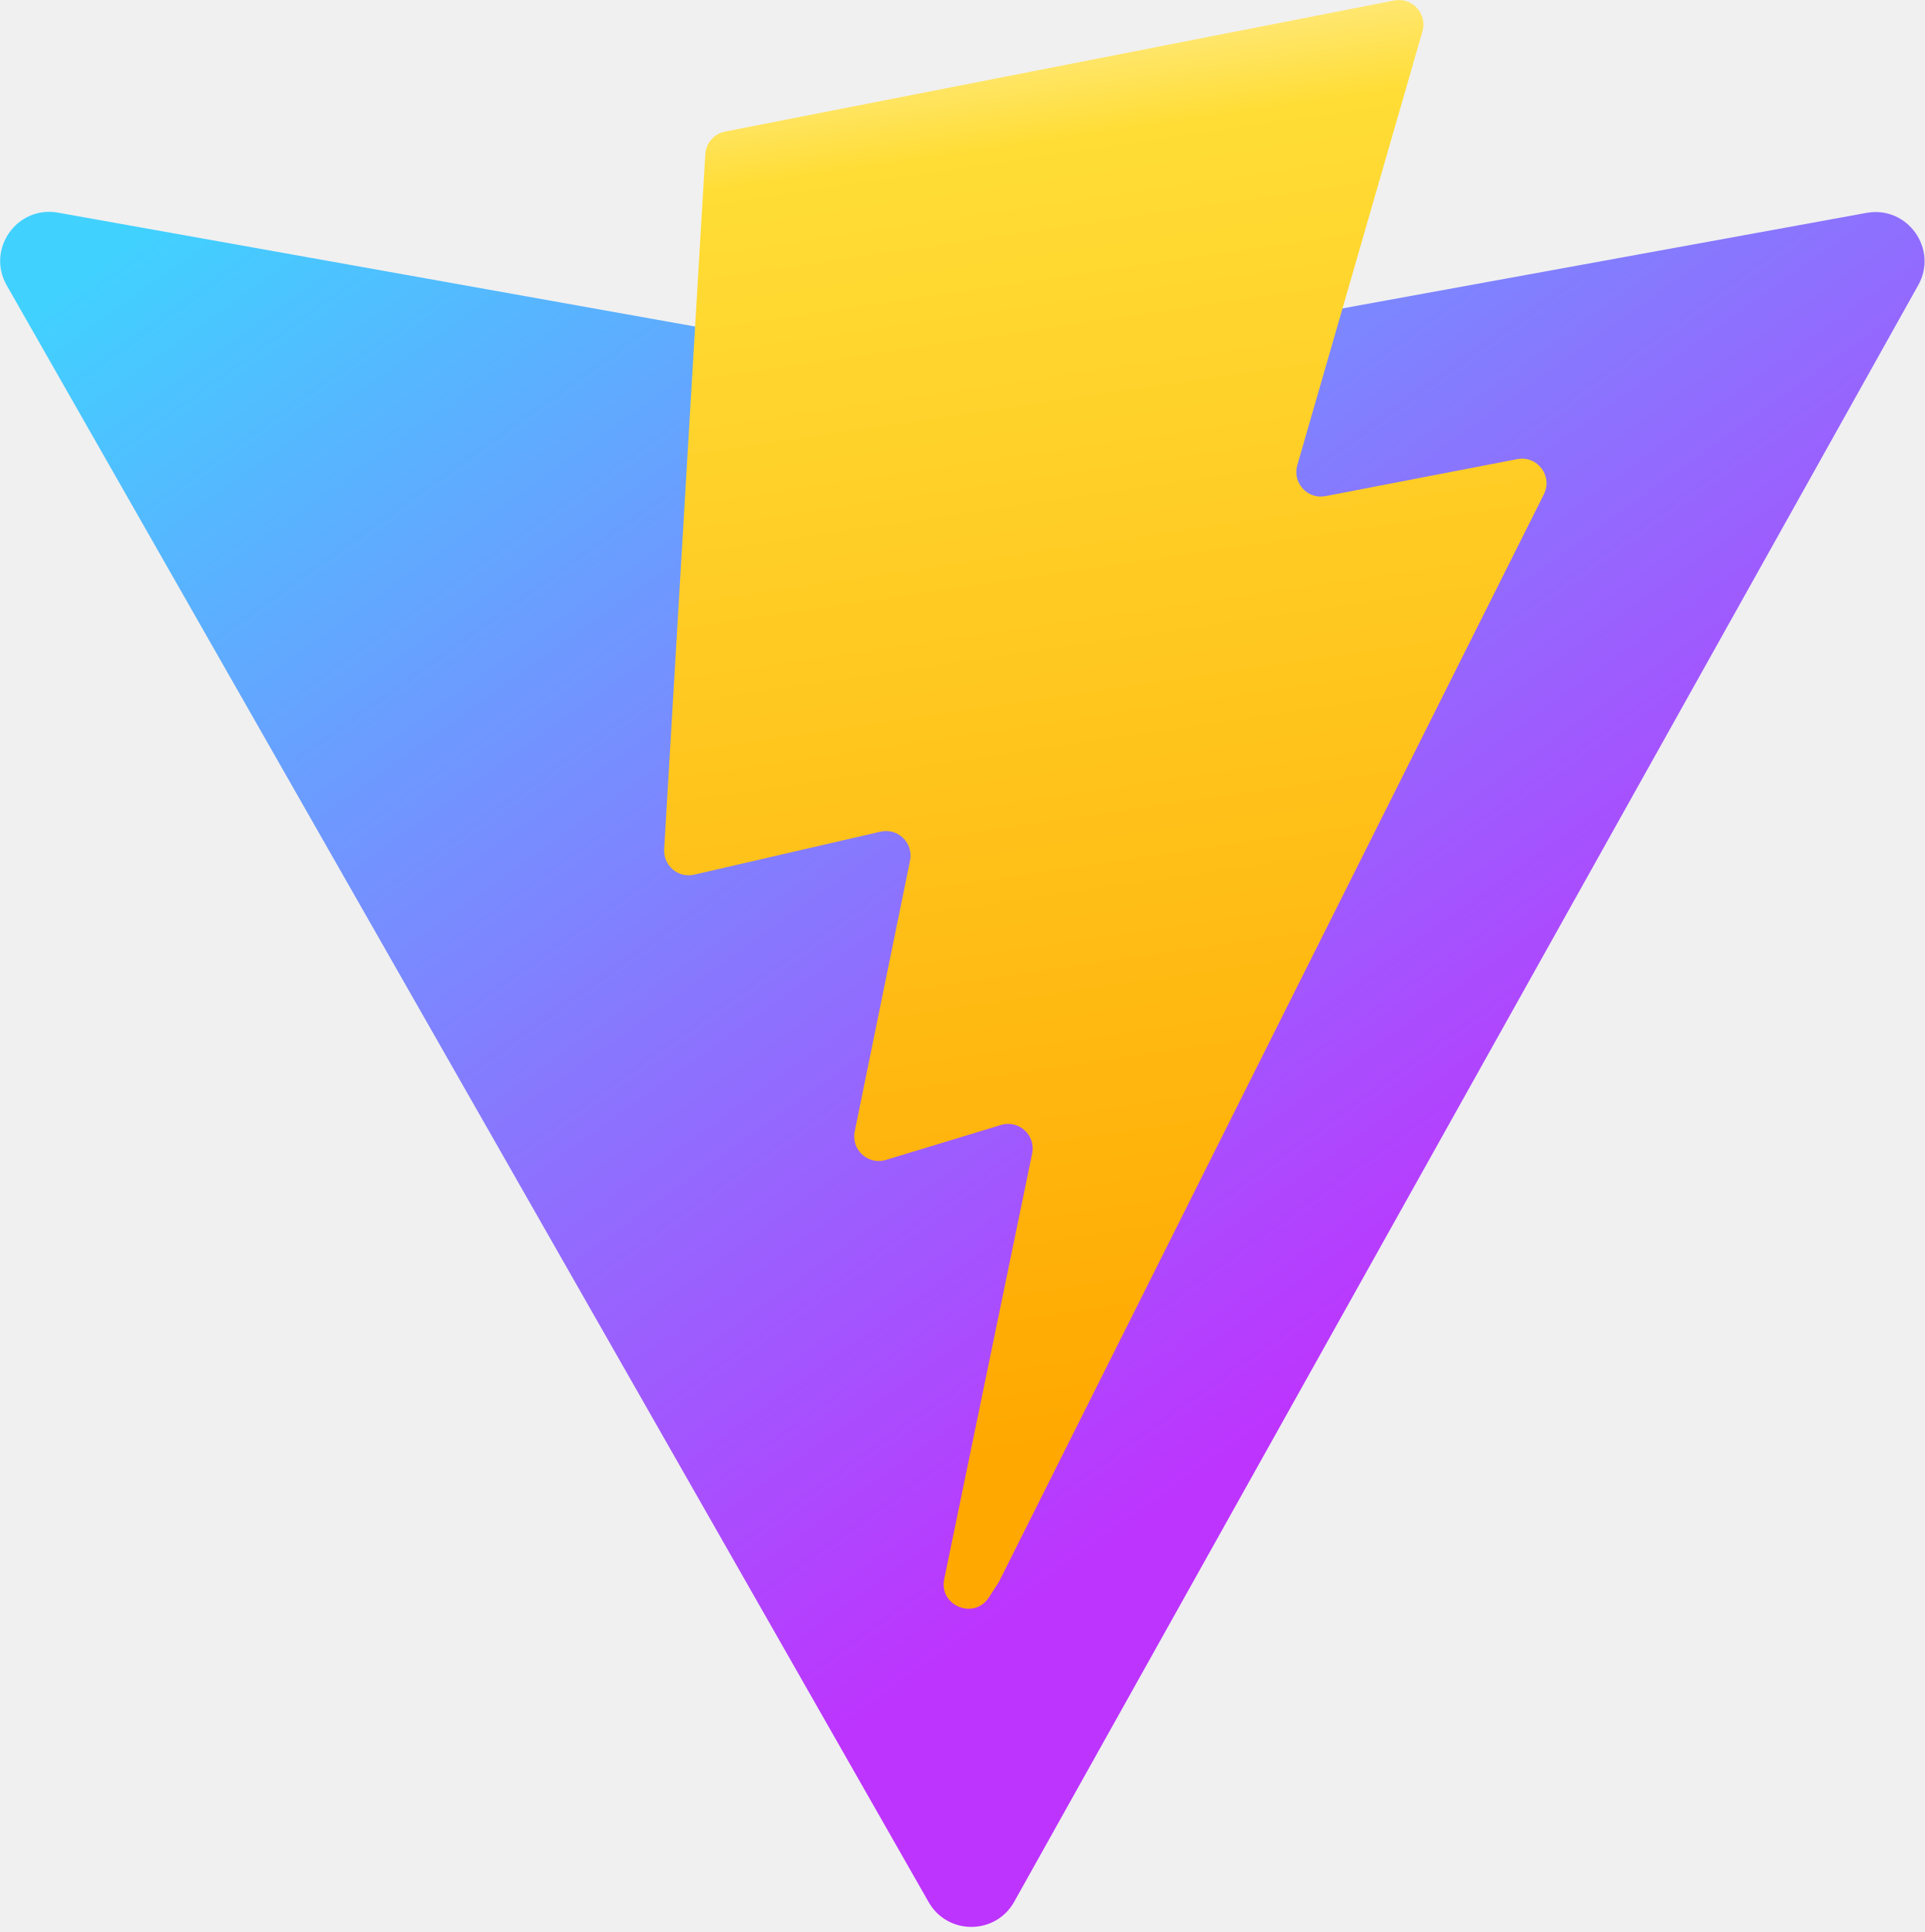
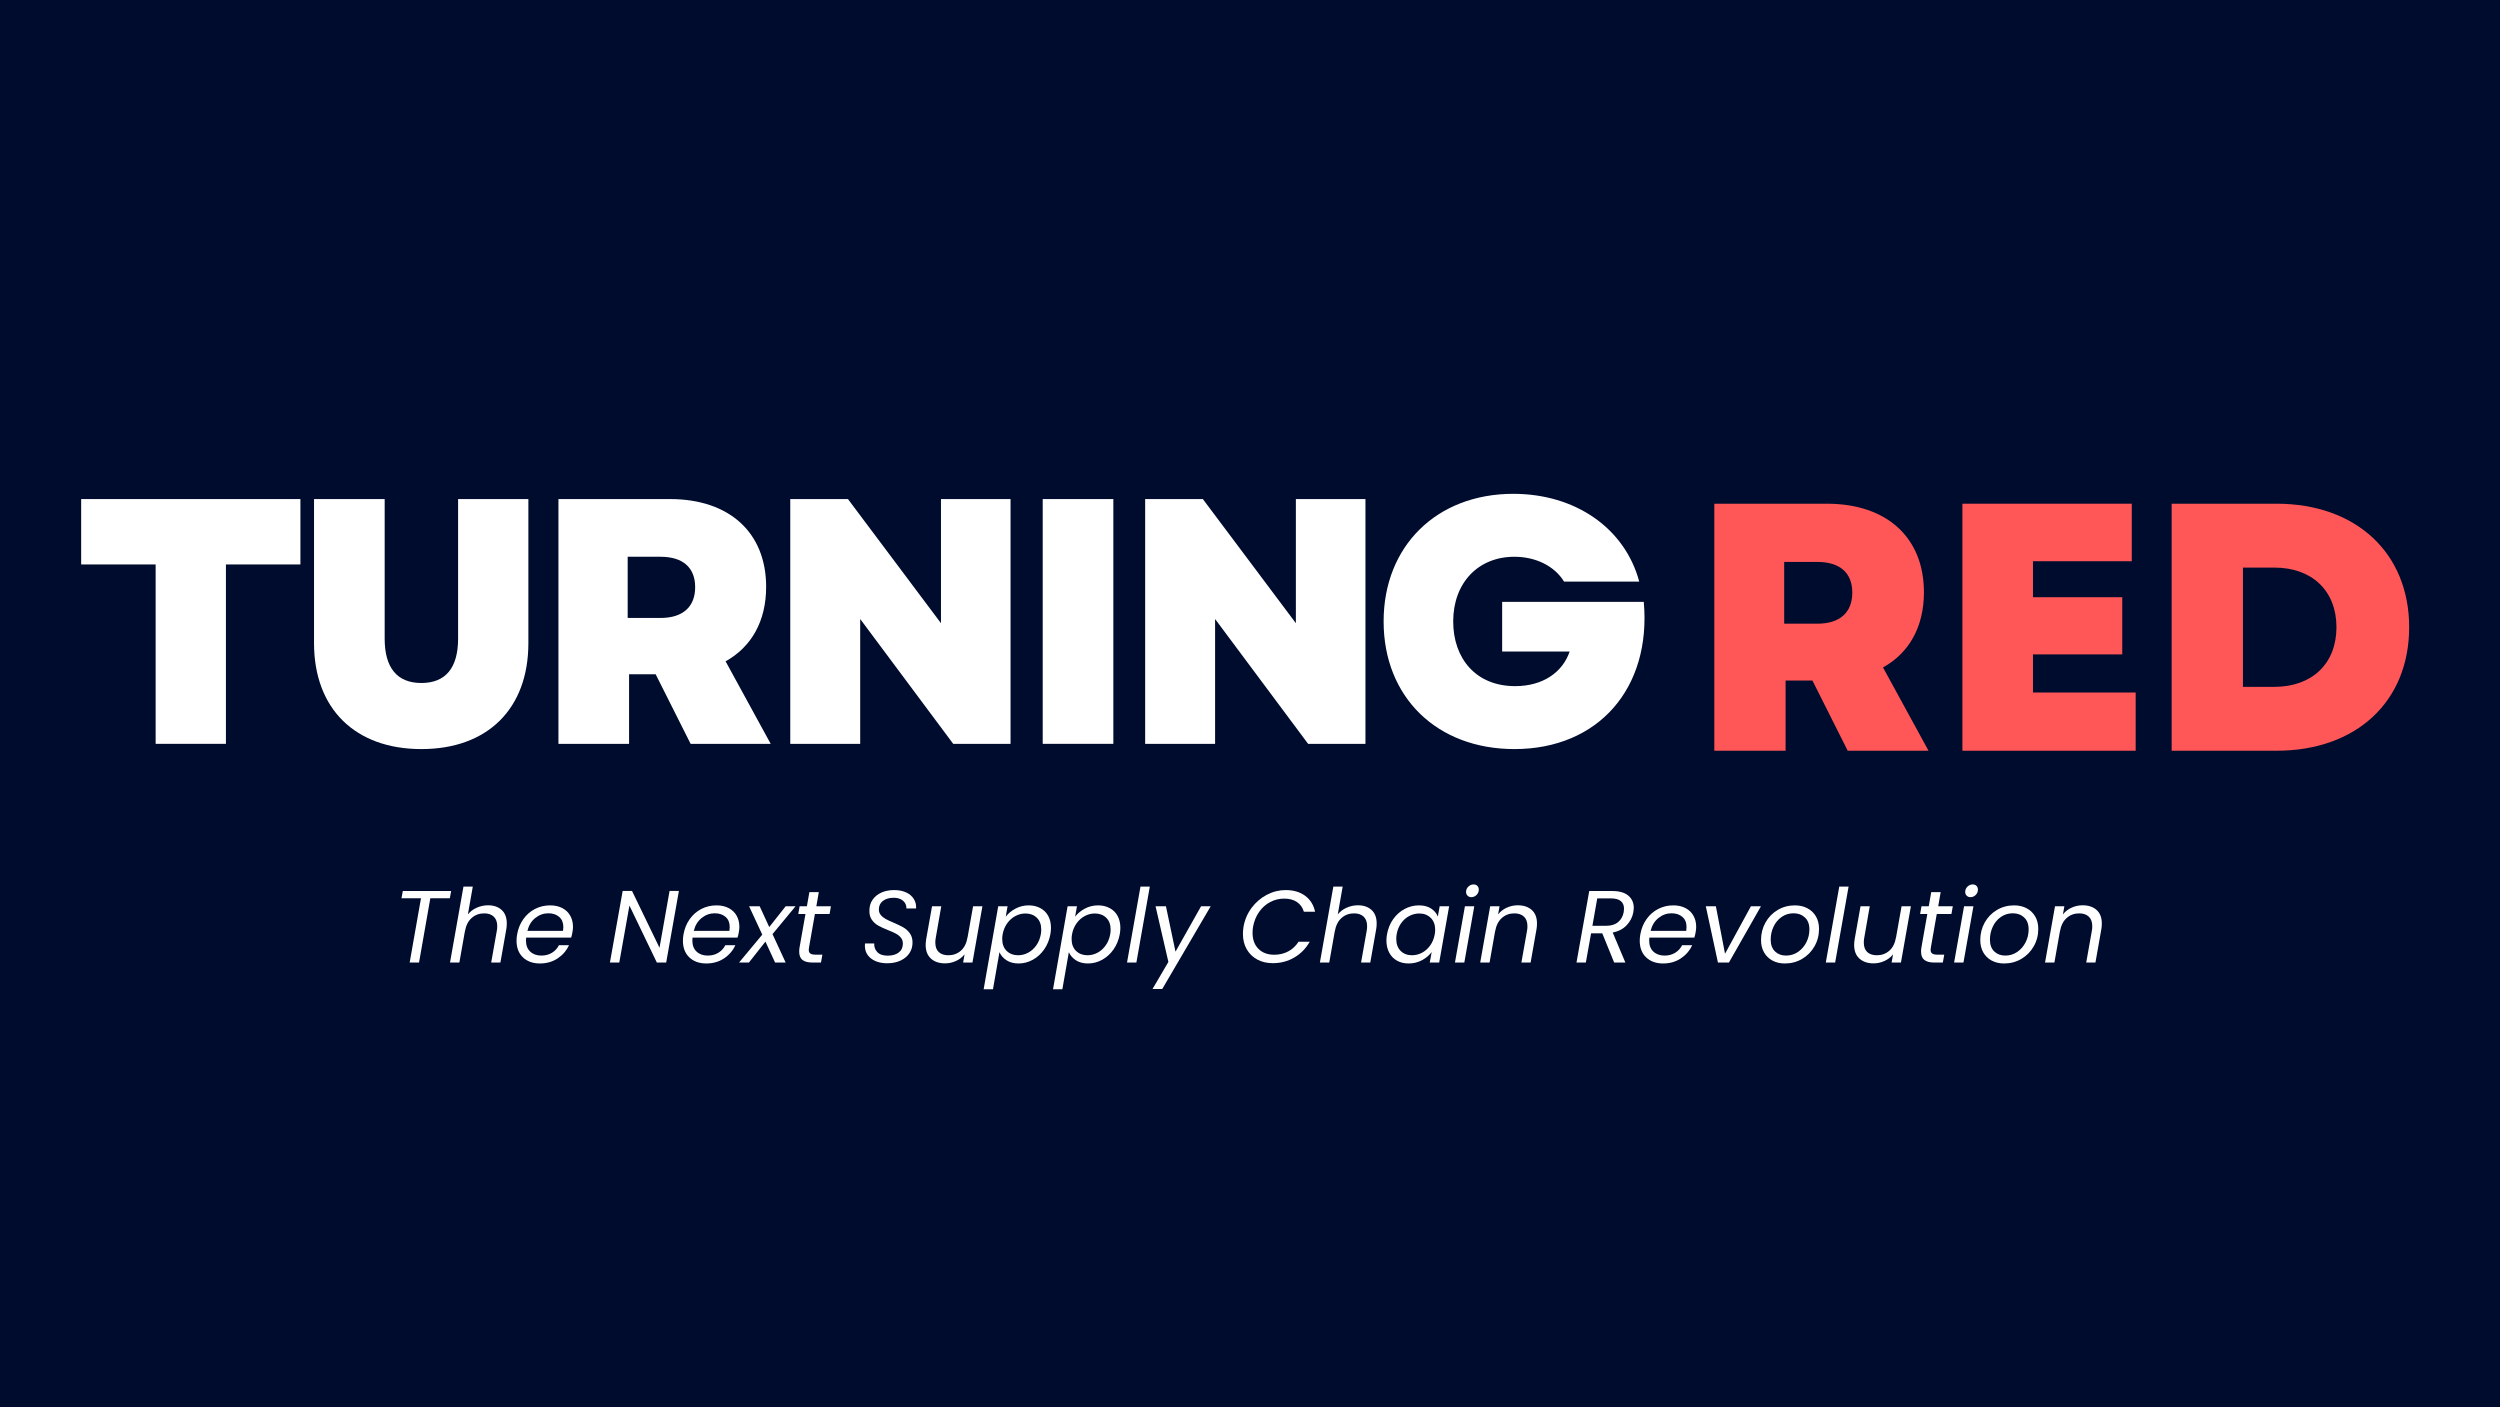
- <svg xmlns="http://www.w3.org/2000/svg" aria-hidden="true" role="img" class="iconify iconify--logos" width="31.88" height="32" preserveAspectRatio="xMidYMid meet" viewBox="0 0 256 257">
+ <svg xmlns="http://www.w3.org/2000/svg" width="1920" zoomAndPan="magnify" viewBox="0 0 1440 810" height="1080" preserveAspectRatio="xMidYMid meet" version="1.0">
  <defs>
-     <linearGradient id="IconifyId1813088fe1fbc01fb466" x1="-.828%" x2="57.636%" y1="7.652%" y2="78.411%">
-       <stop offset="0%" stop-color="#41D1FF" />
-       <stop offset="100%" stop-color="#BD34FE" />
-     </linearGradient>
-     <linearGradient id="IconifyId1813088fe1fbc01fb467" x1="43.376%" x2="50.316%" y1="2.242%" y2="89.03%">
-       <stop offset="0%" stop-color="#FFEA83" />
-       <stop offset="8.333%" stop-color="#FFDD35" />
-       <stop offset="100%" stop-color="#FFA800" />
-     </linearGradient>
+     <g />
  </defs>
-   <path fill="url(#IconifyId1813088fe1fbc01fb466)" d="M255.153 37.938L134.897 252.976c-2.483 4.44-8.862 4.466-11.382.048L.875 37.958c-2.746-4.814 1.371-10.646 6.827-9.67l120.385 21.517a6.537 6.537 0 0 0 2.322-.004l117.867-21.483c5.438-.991 9.574 4.796 6.877 9.62Z" />
-   <path fill="url(#IconifyId1813088fe1fbc01fb467)" d="M185.432.063L96.44 17.501a3.268 3.268 0 0 0-2.634 3.014l-5.474 92.456a3.268 3.268 0 0 0 3.997 3.378l24.777-5.718c2.318-.535 4.413 1.507 3.936 3.838l-7.361 36.047c-.495 2.426 1.782 4.5 4.151 3.78l15.304-4.649c2.372-.72 4.652 1.36 4.15 3.788l-11.698 56.621c-.732 3.542 3.979 5.473 5.943 2.437l1.313-2.028l72.516-144.72c1.215-2.423-.88-5.186-3.54-4.672l-25.505 4.922c-2.396.462-4.435-1.77-3.759-4.114l16.646-57.705c.677-2.35-1.37-4.583-3.769-4.113Z" />
+   <rect x="-144" width="1728" fill="#ffffff" y="-81" height="972" fill-opacity="1" />
+   <rect x="-144" width="1728" fill="#000c2e" y="-81" height="972" fill-opacity="1" />
+   <g fill="#ffffff" fill-opacity="1">
+     <g transform="translate(41.11029, 428.45)">
+       <g>
+         <path d="M 48.539 0 L 89.023 0 L 89.023 -103.324 L 131.926 -103.324 L 131.926 -140.988 L 5.641 -140.988 L 5.641 -103.324 L 48.539 -103.324 Z M 48.539 0 " />
+       </g>
+     </g>
+   </g>
+   <g fill="#ffffff" fill-opacity="1">
+     <g transform="translate(167.1865, 428.45)">
+       <g>
+         <path d="M 75.531 3.02 C 113.598 3.02 137.16 -20.141 137.16 -58.008 L 137.16 -140.988 L 96.676 -140.988 L 96.676 -60.625 C 96.676 -43.906 89.629 -35.047 75.531 -35.047 C 61.43 -35.047 54.383 -43.906 54.383 -60.625 L 54.383 -140.988 L 13.695 -140.988 L 13.695 -58.008 C 13.695 -20.141 37.461 3.02 75.531 3.02 Z M 75.531 3.02 " />
+       </g>
+     </g>
+   </g>
+   <g fill="#ffffff" fill-opacity="1">
+     <g transform="translate(306.7566, 428.45)">
+       <g>
+         <path d="M 14.906 0 L 55.59 0 L 55.59 -40.082 L 70.898 -40.082 L 91.039 0 L 137.16 0 L 111.18 -47.531 C 126.082 -55.793 134.543 -70.695 134.543 -90.434 C 134.543 -121.652 113.395 -140.988 79.156 -140.988 L 14.906 -140.988 Z M 54.785 -72.508 L 54.785 -107.754 L 73.715 -107.754 C 86.605 -107.754 93.656 -101.512 93.656 -90.234 C 93.656 -78.953 86.605 -72.508 73.715 -72.508 Z M 54.785 -72.508 " />
+       </g>
+     </g>
+   </g>
+   <g fill="#ffffff" fill-opacity="1">
+     <g transform="translate(440.2846, 428.45)">
+       <g>
+         <path d="M 14.906 0 L 55.188 0 L 55.188 -71.902 L 108.762 0 L 141.793 0 L 141.793 -140.988 L 101.715 -140.988 L 101.715 -69.488 L 48.137 -140.988 L 14.906 -140.988 Z M 14.906 0 " />
+       </g>
+     </g>
+   </g>
+   <g fill="#ffffff" fill-opacity="1">
+     <g transform="translate(585.6954, 428.45)">
+       <g>
+         <path d="M 14.906 0 L 55.59 0 L 55.59 -140.988 L 14.906 -140.988 Z M 14.906 0 " />
+       </g>
+     </g>
+   </g>
+   <g fill="#ffffff" fill-opacity="1">
+     <g transform="translate(644.7048, 428.45)">
+       <g>
+         <path d="M 14.906 0 L 55.188 0 L 55.188 -71.902 L 108.762 0 L 141.793 0 L 141.793 -140.988 L 101.715 -140.988 L 101.715 -69.488 L 48.137 -140.988 L 14.906 -140.988 Z M 14.906 0 " />
+       </g>
+     </g>
+   </g>
+   <g fill="#ffffff" fill-opacity="1">
+     <g transform="translate(790.1156, 428.45)">
+       <g>
+         <path d="M 82.176 3.02 C 130.715 3.02 161.129 -32.227 156.699 -81.773 L 75.125 -81.773 L 75.125 -53.172 L 114 -53.172 C 109.973 -41.289 98.691 -33.234 82.578 -33.234 C 60.02 -33.234 46.93 -49.145 46.93 -70.496 C 46.93 -92.648 61.23 -107.754 82.176 -107.754 C 94.664 -107.754 105.34 -102.316 110.777 -93.457 L 154.078 -93.457 C 145.82 -124.27 117.223 -144.008 81.57 -144.008 C 37.262 -144.008 6.848 -113.797 6.848 -70.496 C 6.848 -26.988 37.461 3.02 82.176 3.02 Z M 82.176 3.02 " />
+       </g>
+     </g>
+   </g>
+   <g fill="#ff5757" fill-opacity="1">
+     <g transform="translate(972.4021, 432.4232)">
+       <g>
+         <path d="M 15.043 0 L 56.102 0 L 56.102 -40.449 L 71.551 -40.449 L 91.879 0 L 138.426 0 L 112.203 -47.973 C 127.246 -56.305 135.785 -71.348 135.785 -91.27 C 135.785 -122.773 114.441 -142.289 79.883 -142.289 L 15.043 -142.289 Z M 55.289 -73.176 L 55.289 -108.75 L 74.395 -108.75 C 87.406 -108.75 94.52 -102.449 94.52 -91.066 C 94.52 -79.68 87.406 -73.176 74.395 -73.176 Z M 55.289 -73.176 " />
+       </g>
+     </g>
+   </g>
+   <g fill="#ff5757" fill-opacity="1">
+     <g transform="translate(1115.297, 432.4232)">
+       <g>
+         <path d="M 15.043 0 L 114.848 0 L 114.848 -33.539 L 55.695 -33.539 L 55.695 -55.492 L 107.121 -55.492 L 107.121 -88.422 L 55.695 -88.422 L 55.695 -109.156 L 112.609 -109.156 L 112.609 -142.289 L 15.043 -142.289 Z M 15.043 0 " />
+       </g>
+     </g>
+   </g>
+   <g fill="#ff5757" fill-opacity="1">
+     <g transform="translate(1235.832, 432.4232)">
+       <g>
+         <path d="M 15.043 0 L 75.414 0 C 121.352 0 151.844 -28.254 151.844 -71.145 C 151.844 -113.832 121.352 -142.289 75.414 -142.289 L 15.043 -142.289 Z M 56.102 -36.793 L 56.102 -105.496 L 74.191 -105.496 C 95.941 -105.496 109.969 -92.082 109.969 -71.145 C 109.969 -50.207 95.941 -36.793 74.191 -36.793 Z M 56.102 -36.793 " />
+       </g>
+     </g>
+   </g>
+   <g fill="#ffffff" fill-opacity="1">
+     <g transform="translate(225.6895, 554.4297)">
+       <g>
+         <path d="M 34.172 -41.203 L 33.406 -37.016 L 22.172 -37.016 L 15.672 0 L 10.281 0 L 16.797 -37.016 L 5.562 -37.016 L 6.328 -41.203 Z M 34.172 -41.203 " />
+       </g>
+     </g>
+   </g>
+   <g fill="#ffffff" fill-opacity="1">
+     <g transform="translate(257.6739, 554.4297)">
+       <g>
+         <path d="M 23.469 -32.984 C 26.707 -32.984 29.312 -32.086 31.281 -30.297 C 33.25 -28.504 34.234 -25.914 34.234 -22.531 C 34.234 -21.27 34.133 -20.125 33.938 -19.094 L 30.562 0 L 25.25 0 L 28.5 -18.328 C 28.656 -19.16 28.734 -20.031 28.734 -20.938 C 28.734 -23.332 28.07 -25.16 26.75 -26.422 C 25.426 -27.691 23.582 -28.328 21.219 -28.328 C 18.383 -28.328 15.973 -27.438 13.984 -25.656 C 11.992 -23.883 10.703 -21.305 10.109 -17.922 L 10.109 -18.031 L 6.922 0 L 1.531 0 L 9.281 -43.75 L 14.656 -43.75 L 11.828 -27.734 C 13.16 -29.391 14.863 -30.676 16.938 -31.594 C 19.008 -32.52 21.188 -32.984 23.469 -32.984 Z M 23.469 -32.984 " />
+       </g>
+     </g>
+   </g>
+   <g fill="#ffffff" fill-opacity="1">
+     <g transform="translate(295.5113, 554.4297)">
+       <g>
+         <path d="M 21.344 -32.938 C 24.062 -32.938 26.414 -32.41 28.406 -31.359 C 30.395 -30.316 31.91 -28.859 32.953 -26.984 C 34.004 -25.117 34.531 -22.984 34.531 -20.578 C 34.531 -19.742 34.43 -18.738 34.234 -17.562 C 34.078 -16.531 33.82 -15.469 33.469 -14.375 L 7.562 -14.375 C 7.488 -13.582 7.453 -13.008 7.453 -12.656 C 7.453 -9.938 8.27 -7.816 9.906 -6.297 C 11.539 -4.773 13.676 -4.016 16.312 -4.016 C 18.645 -4.016 20.688 -4.555 22.438 -5.641 C 24.188 -6.723 25.516 -8.172 26.422 -9.984 L 32.219 -9.984 C 30.801 -6.879 28.625 -4.348 25.688 -2.391 C 22.75 -0.441 19.348 0.531 15.484 0.531 C 11.43 0.531 8.172 -0.641 5.703 -2.984 C 3.242 -5.328 2.016 -8.531 2.016 -12.594 C 2.016 -13.738 2.129 -14.961 2.359 -16.266 C 2.953 -19.609 4.156 -22.539 5.969 -25.062 C 7.781 -27.594 10.016 -29.535 12.672 -30.891 C 15.336 -32.254 18.227 -32.938 21.344 -32.938 Z M 28.797 -18.266 C 28.91 -19.055 28.969 -19.785 28.969 -20.453 C 28.969 -22.973 28.172 -24.922 26.578 -26.297 C 24.984 -27.68 22.906 -28.375 20.344 -28.375 C 17.582 -28.375 15.078 -27.477 12.828 -25.688 C 10.578 -23.895 9.062 -21.422 8.281 -18.266 Z M 28.797 -18.266 " />
+       </g>
+     </g>
+   </g>
+   <g fill="#ffffff" fill-opacity="1">
+     <g transform="translate(332.1664, 554.4297)">
+       <g />
+     </g>
+   </g>
+   <g fill="#ffffff" fill-opacity="1">
+     <g transform="translate(349.7844, 554.4297)">
+       <g>
+         <path d="M 33.938 0 L 28.562 0 L 12.766 -32.812 L 6.922 0 L 1.531 0 L 8.875 -41.266 L 14.25 -41.266 L 30.094 -8.516 L 35.891 -41.266 L 41.266 -41.266 Z M 33.938 0 " />
+       </g>
+     </g>
+   </g>
+   <g fill="#ffffff" fill-opacity="1">
+     <g transform="translate(391.3464, 554.4297)">
+       <g>
+         <path d="M 21.344 -32.938 C 24.062 -32.938 26.414 -32.41 28.406 -31.359 C 30.395 -30.316 31.91 -28.859 32.953 -26.984 C 34.004 -25.117 34.531 -22.984 34.531 -20.578 C 34.531 -19.742 34.43 -18.738 34.234 -17.562 C 34.078 -16.531 33.82 -15.469 33.469 -14.375 L 7.562 -14.375 C 7.488 -13.582 7.453 -13.008 7.453 -12.656 C 7.453 -9.938 8.27 -7.816 9.906 -6.297 C 11.539 -4.773 13.676 -4.016 16.312 -4.016 C 18.645 -4.016 20.688 -4.555 22.438 -5.641 C 24.188 -6.723 25.516 -8.172 26.422 -9.984 L 32.219 -9.984 C 30.801 -6.879 28.625 -4.348 25.688 -2.391 C 22.75 -0.441 19.348 0.531 15.484 0.531 C 11.43 0.531 8.172 -0.641 5.703 -2.984 C 3.242 -5.328 2.016 -8.531 2.016 -12.594 C 2.016 -13.738 2.129 -14.961 2.359 -16.266 C 2.953 -19.609 4.156 -22.539 5.969 -25.062 C 7.781 -27.594 10.016 -29.535 12.672 -30.891 C 15.336 -32.254 18.227 -32.938 21.344 -32.938 Z M 28.797 -18.266 C 28.91 -19.055 28.969 -19.785 28.969 -20.453 C 28.969 -22.973 28.172 -24.922 26.578 -26.297 C 24.984 -27.68 22.906 -28.375 20.344 -28.375 C 17.582 -28.375 15.078 -27.477 12.828 -25.688 C 10.578 -23.895 9.062 -21.422 8.281 -18.266 Z M 28.797 -18.266 " />
+       </g>
+     </g>
+   </g>
+   <g fill="#ffffff" fill-opacity="1">
+     <g transform="translate(428.0015, 554.4297)">
+       <g>
+         <path d="M 16.969 -16.375 L 24.531 0 L 18.453 0 L 12.891 -12.062 L 3.375 0 L -2.312 0 L 11.062 -16.078 L 3.484 -32.406 L 9.578 -32.406 L 15.078 -20.453 L 24.531 -32.406 L 30.219 -32.406 Z M 16.969 -16.375 " />
+       </g>
+     </g>
+   </g>
+   <g fill="#ffffff" fill-opacity="1">
+     <g transform="translate(456.3204, 554.4297)">
+       <g>
+         <path d="M 9.703 -8.875 C 9.578 -8.281 9.516 -7.766 9.516 -7.328 C 9.516 -6.348 9.82 -5.641 10.438 -5.203 C 11.051 -4.766 12.047 -4.547 13.422 -4.547 L 17.375 -4.547 L 16.562 0 L 11.703 0 C 9.141 0 7.219 -0.488 5.938 -1.469 C 4.656 -2.457 4.016 -4.078 4.016 -6.328 C 4.016 -7.191 4.094 -8.039 4.25 -8.875 L 7.625 -27.969 L 3.484 -27.969 L 4.25 -32.406 L 8.453 -32.406 L 9.875 -40.562 L 15.312 -40.562 L 13.891 -32.406 L 22.297 -32.406 L 21.516 -27.969 L 13.062 -27.969 Z M 9.703 -8.875 " />
+       </g>
+     </g>
+   </g>
+   <g fill="#ffffff" fill-opacity="1">
+     <g transform="translate(477.8404, 554.4297)">
+       <g />
+     </g>
+   </g>
+   <g fill="#ffffff" fill-opacity="1">
+     <g transform="translate(495.4585, 554.4297)">
+       <g>
+         <path d="M 15.609 0.406 C 11.785 0.406 8.68 -0.504 6.297 -2.328 C 3.91 -4.16 2.719 -6.617 2.719 -9.703 C 2.719 -10.285 2.738 -10.719 2.781 -11 L 8.094 -11 C 7.977 -9.062 8.57 -7.406 9.875 -6.031 C 11.176 -4.656 13.164 -3.969 15.844 -3.969 C 18.52 -3.969 20.645 -4.578 22.219 -5.797 C 23.801 -7.016 24.594 -8.727 24.594 -10.938 C 24.594 -12.281 24.207 -13.414 23.438 -14.344 C 22.676 -15.27 21.734 -16.035 20.609 -16.641 C 19.484 -17.254 17.953 -17.938 16.016 -18.688 C 13.648 -19.633 11.75 -20.52 10.312 -21.344 C 8.875 -22.164 7.66 -23.285 6.672 -24.703 C 5.691 -26.129 5.242 -27.926 5.328 -30.094 C 5.328 -32.383 5.938 -34.414 7.156 -36.188 C 8.375 -37.957 10.055 -39.328 12.203 -40.297 C 14.359 -41.266 16.816 -41.75 19.578 -41.75 C 22.254 -41.75 24.566 -41.289 26.516 -40.375 C 28.461 -39.469 29.93 -38.207 30.922 -36.594 C 31.91 -34.977 32.344 -33.164 32.219 -31.156 L 26.609 -31.156 C 26.68 -32.188 26.453 -33.172 25.922 -34.109 C 25.391 -35.055 24.562 -35.828 23.438 -36.422 C 22.32 -37.016 20.938 -37.312 19.281 -37.312 C 16.719 -37.312 14.656 -36.707 13.094 -35.5 C 11.539 -34.301 10.766 -32.656 10.766 -30.562 C 10.766 -29.344 11.129 -28.289 11.859 -27.406 C 12.586 -26.52 13.504 -25.77 14.609 -25.156 C 15.711 -24.539 17.227 -23.82 19.156 -23 C 21.477 -22.008 23.379 -21.094 24.859 -20.25 C 26.336 -19.406 27.586 -18.27 28.609 -16.844 C 29.641 -15.426 30.156 -13.656 30.156 -11.531 C 30.156 -9.238 29.562 -7.195 28.375 -5.406 C 27.195 -3.613 25.504 -2.195 23.297 -1.156 C 21.086 -0.113 18.523 0.406 15.609 0.406 Z M 15.609 0.406 " />
+       </g>
+     </g>
+   </g>
+   <g fill="#ffffff" fill-opacity="1">
+     <g transform="translate(529.8669, 554.4297)">
+       <g>
+         <path d="M 36 -32.406 L 30.266 0 L 24.891 0 L 25.719 -4.734 C 24.414 -3.078 22.758 -1.797 20.75 -0.891 C 18.738 0.016 16.648 0.469 14.484 0.469 C 11.098 0.469 8.391 -0.445 6.359 -2.281 C 4.328 -4.113 3.312 -6.742 3.312 -10.172 C 3.312 -11.035 3.41 -12.117 3.609 -13.422 L 6.984 -32.406 L 12.297 -32.406 L 9.109 -14.125 C 8.953 -13.301 8.875 -12.438 8.875 -11.531 C 8.875 -9.125 9.531 -7.301 10.844 -6.062 C 12.164 -4.82 14.008 -4.203 16.375 -4.203 C 19.219 -4.203 21.633 -5.086 23.625 -6.859 C 25.613 -8.629 26.883 -11.211 27.438 -14.609 L 27.438 -14.422 L 30.625 -32.406 Z M 36 -32.406 " />
+       </g>
+     </g>
+   </g>
+   <g fill="#ffffff" fill-opacity="1">
+     <g transform="translate(567.7043, 554.4297)">
+       <g>
+         <path d="M 11.594 -26.422 C 13.008 -28.273 14.879 -29.82 17.203 -31.062 C 19.523 -32.312 22.066 -32.938 24.828 -32.938 C 27.348 -32.938 29.582 -32.41 31.531 -31.359 C 33.488 -30.316 35 -28.82 36.062 -26.875 C 37.125 -24.926 37.656 -22.629 37.656 -19.984 C 37.656 -18.836 37.539 -17.613 37.312 -16.312 C 36.719 -13.039 35.523 -10.125 33.734 -7.562 C 31.941 -5 29.754 -3.008 27.172 -1.594 C 24.586 -0.176 21.859 0.531 18.984 0.531 C 16.223 0.531 13.906 -0.086 12.031 -1.328 C 10.156 -2.566 8.805 -4.113 7.984 -5.969 L 4.25 15.375 L -1.125 15.375 L 7.266 -32.406 L 12.656 -32.406 Z M 31.812 -16.312 C 31.969 -17.145 32.047 -18.051 32.047 -19.031 C 32.047 -21.914 31.195 -24.176 29.5 -25.812 C 27.812 -27.445 25.625 -28.266 22.938 -28.266 C 20.969 -28.266 19.055 -27.781 17.203 -26.812 C 15.348 -25.844 13.758 -24.441 12.438 -22.609 C 11.125 -20.773 10.25 -18.66 9.812 -16.266 C 9.656 -15.43 9.578 -14.523 9.578 -13.547 C 9.578 -10.66 10.43 -8.379 12.141 -6.703 C 13.859 -5.035 16.039 -4.203 18.688 -4.203 C 20.695 -4.203 22.617 -4.68 24.453 -5.641 C 26.285 -6.609 27.859 -8.008 29.172 -9.844 C 30.492 -11.676 31.375 -13.832 31.812 -16.312 Z M 31.812 -16.312 " />
+       </g>
+     </g>
+   </g>
+   <g fill="#ffffff" fill-opacity="1">
+     <g transform="translate(607.6701, 554.4297)">
+       <g>
+         <path d="M 11.594 -26.422 C 13.008 -28.273 14.879 -29.82 17.203 -31.062 C 19.523 -32.312 22.066 -32.938 24.828 -32.938 C 27.348 -32.938 29.582 -32.41 31.531 -31.359 C 33.488 -30.316 35 -28.82 36.062 -26.875 C 37.125 -24.926 37.656 -22.629 37.656 -19.984 C 37.656 -18.836 37.539 -17.613 37.312 -16.312 C 36.719 -13.039 35.523 -10.125 33.734 -7.562 C 31.941 -5 29.754 -3.008 27.172 -1.594 C 24.586 -0.176 21.859 0.531 18.984 0.531 C 16.223 0.531 13.906 -0.086 12.031 -1.328 C 10.156 -2.566 8.805 -4.113 7.984 -5.969 L 4.25 15.375 L -1.125 15.375 L 7.266 -32.406 L 12.656 -32.406 Z M 31.812 -16.312 C 31.969 -17.145 32.047 -18.051 32.047 -19.031 C 32.047 -21.914 31.195 -24.176 29.5 -25.812 C 27.812 -27.445 25.625 -28.266 22.938 -28.266 C 20.969 -28.266 19.055 -27.781 17.203 -26.812 C 15.348 -25.844 13.758 -24.441 12.438 -22.609 C 11.125 -20.773 10.25 -18.66 9.812 -16.266 C 9.656 -15.43 9.578 -14.523 9.578 -13.547 C 9.578 -10.66 10.43 -8.379 12.141 -6.703 C 13.859 -5.035 16.039 -4.203 18.688 -4.203 C 20.695 -4.203 22.617 -4.68 24.453 -5.641 C 26.285 -6.609 27.859 -8.008 29.172 -9.844 C 30.492 -11.676 31.375 -13.832 31.812 -16.312 Z M 31.812 -16.312 " />
+       </g>
+     </g>
+   </g>
+   <g fill="#ffffff" fill-opacity="1">
+     <g transform="translate(647.6359, 554.4297)">
+       <g>
+         <path d="M 14.656 -43.75 L 6.922 0 L 1.531 0 L 9.281 -43.75 Z M 14.656 -43.75 " />
+       </g>
+     </g>
+   </g>
+   <g fill="#ffffff" fill-opacity="1">
+     <g transform="translate(662.1796, 554.4297)">
+       <g>
+         <path d="M 9.406 -32.406 L 14.906 -6.266 L 29.625 -32.406 L 35.172 -32.406 L 7.266 15.25 L 1.656 15.25 L 10.812 -0.359 L 3.422 -32.406 Z M 9.406 -32.406 " />
+       </g>
+     </g>
+   </g>
+   <g fill="#ffffff" fill-opacity="1">
+     <g transform="translate(695.4648, 554.4297)">
+       <g />
+     </g>
+   </g>
+   <g fill="#ffffff" fill-opacity="1">
+     <g transform="translate(713.0828, 554.4297)">
+       <g>
+         <path d="M 3.188 -20.641 C 3.895 -24.66 5.441 -28.273 7.828 -31.484 C 10.211 -34.691 13.129 -37.203 16.578 -39.016 C 20.035 -40.836 23.656 -41.75 27.438 -41.75 C 31.926 -41.75 35.66 -40.66 38.641 -38.484 C 41.617 -36.316 43.539 -33.242 44.406 -29.266 L 37.953 -29.266 C 37.242 -31.672 35.922 -33.531 33.984 -34.844 C 32.055 -36.164 29.598 -36.828 26.609 -36.828 C 23.734 -36.828 21.039 -36.164 18.531 -34.844 C 16.031 -33.531 13.91 -31.641 12.172 -29.172 C 10.441 -26.711 9.281 -23.867 8.688 -20.641 C 8.488 -19.609 8.391 -18.426 8.391 -17.094 C 8.391 -13.227 9.52 -10.16 11.781 -7.891 C 14.051 -5.629 17.082 -4.5 20.875 -4.5 C 23.863 -4.5 26.562 -5.145 28.969 -6.438 C 31.375 -7.738 33.348 -9.594 34.891 -12 L 41.328 -12 C 39.078 -8.062 36.086 -5.016 32.359 -2.859 C 28.641 -0.711 24.535 0.359 20.047 0.359 C 16.691 0.359 13.711 -0.336 11.109 -1.734 C 8.516 -3.141 6.488 -5.113 5.031 -7.656 C 3.57 -10.195 2.844 -13.125 2.844 -16.438 C 2.844 -17.812 2.957 -19.211 3.188 -20.641 Z M 3.188 -20.641 " />
+       </g>
+     </g>
+   </g>
+   <g fill="#ffffff" fill-opacity="1">
+     <g transform="translate(758.7242, 554.4297)">
+       <g>
+         <path d="M 23.469 -32.984 C 26.707 -32.984 29.312 -32.086 31.281 -30.297 C 33.25 -28.504 34.234 -25.914 34.234 -22.531 C 34.234 -21.27 34.133 -20.125 33.938 -19.094 L 30.562 0 L 25.25 0 L 28.5 -18.328 C 28.656 -19.16 28.734 -20.031 28.734 -20.938 C 28.734 -23.332 28.07 -25.16 26.75 -26.422 C 25.426 -27.691 23.582 -28.328 21.219 -28.328 C 18.383 -28.328 15.973 -27.438 13.984 -25.656 C 11.992 -23.883 10.703 -21.305 10.109 -17.922 L 10.109 -18.031 L 6.922 0 L 1.531 0 L 9.281 -43.75 L 14.656 -43.75 L 11.828 -27.734 C 13.16 -29.391 14.863 -30.676 16.938 -31.594 C 19.008 -32.52 21.188 -32.984 23.469 -32.984 Z M 23.469 -32.984 " />
+       </g>
+     </g>
+   </g>
+   <g fill="#ffffff" fill-opacity="1">
+     <g transform="translate(796.5616, 554.4297)">
+       <g>
+         <path d="M 2.359 -16.312 C 2.953 -19.625 4.145 -22.531 5.938 -25.031 C 7.727 -27.539 9.914 -29.484 12.5 -30.859 C 15.082 -32.242 17.832 -32.938 20.75 -32.938 C 23.594 -32.938 25.938 -32.32 27.781 -31.094 C 29.633 -29.875 30.914 -28.336 31.625 -26.484 L 32.703 -32.406 L 38.141 -32.406 L 32.406 0 L 26.969 0 L 28.078 -6.031 C 26.66 -4.133 24.789 -2.566 22.469 -1.328 C 20.145 -0.086 17.582 0.531 14.781 0.531 C 12.258 0.531 10.031 -0.008 8.094 -1.094 C 6.164 -2.176 4.672 -3.723 3.609 -5.734 C 2.547 -7.742 2.016 -10.07 2.016 -12.719 C 2.016 -13.895 2.129 -15.094 2.359 -16.312 Z M 29.859 -16.266 C 30.016 -17.086 30.094 -17.973 30.094 -18.922 C 30.094 -21.797 29.234 -24.07 27.516 -25.75 C 25.805 -27.426 23.629 -28.266 20.984 -28.266 C 18.973 -28.266 17.051 -27.789 15.219 -26.844 C 13.383 -25.895 11.816 -24.516 10.516 -22.703 C 9.223 -20.891 8.359 -18.758 7.922 -16.312 C 7.766 -15.488 7.688 -14.582 7.688 -13.594 C 7.688 -10.676 8.531 -8.379 10.219 -6.703 C 11.914 -5.035 14.086 -4.203 16.734 -4.203 C 18.742 -4.203 20.664 -4.68 22.5 -5.641 C 24.332 -6.609 25.906 -8.008 27.219 -9.844 C 28.539 -11.676 29.422 -13.816 29.859 -16.266 Z M 29.859 -16.266 " />
+       </g>
+     </g>
+   </g>
+   <g fill="#ffffff" fill-opacity="1">
+     <g transform="translate(836.5274, 554.4297)">
+       <g>
+         <path d="M 10.938 -37.656 C 10.07 -37.656 9.352 -37.941 8.781 -38.516 C 8.207 -39.086 7.922 -39.805 7.922 -40.672 C 7.922 -41.859 8.352 -42.875 9.219 -43.719 C 10.094 -44.57 11.098 -45 12.234 -45 C 13.141 -45 13.867 -44.723 14.422 -44.172 C 14.973 -43.617 15.25 -42.891 15.25 -41.984 C 15.25 -40.797 14.816 -39.773 13.953 -38.922 C 13.086 -38.078 12.082 -37.656 10.938 -37.656 Z M 12.656 -32.406 L 6.922 0 L 1.531 0 L 7.266 -32.406 Z M 12.656 -32.406 " />
+       </g>
+     </g>
+   </g>
+   <g fill="#ffffff" fill-opacity="1">
+     <g transform="translate(851.0711, 554.4297)">
+       <g>
+         <path d="M 23.172 -32.984 C 26.523 -32.984 29.207 -32.086 31.219 -30.297 C 33.227 -28.504 34.234 -25.895 34.234 -22.469 C 34.234 -21.207 34.133 -20.082 33.938 -19.094 L 30.562 0 L 25.25 0 L 28.5 -18.328 C 28.656 -19.16 28.734 -20.031 28.734 -20.938 C 28.734 -23.332 28.07 -25.16 26.75 -26.422 C 25.426 -27.691 23.582 -28.328 21.219 -28.328 C 18.383 -28.328 15.973 -27.438 13.984 -25.656 C 11.992 -23.883 10.703 -21.305 10.109 -17.922 L 10.109 -18.031 L 6.922 0 L 1.531 0 L 7.266 -32.406 L 12.656 -32.406 L 11.828 -27.734 C 13.16 -29.422 14.832 -30.719 16.844 -31.625 C 18.852 -32.531 20.961 -32.984 23.172 -32.984 Z M 23.172 -32.984 " />
+       </g>
+     </g>
+   </g>
+   <g fill="#ffffff" fill-opacity="1">
+     <g transform="translate(888.9086, 554.4297)">
+       <g />
+     </g>
+   </g>
+   <g fill="#ffffff" fill-opacity="1">
+     <g transform="translate(906.5266, 554.4297)">
+       <g>
+         <path d="M 22.109 -41.203 C 26.211 -41.203 29.305 -40.316 31.391 -38.547 C 33.484 -36.773 34.531 -34.41 34.531 -31.453 C 34.531 -30.984 34.453 -30.195 34.297 -29.094 C 33.785 -26.25 32.523 -23.742 30.516 -21.578 C 28.504 -19.41 25.801 -17.973 22.406 -17.266 L 29.688 0 L 23.234 0 L 16.375 -16.844 L 9.938 -16.844 L 6.922 0 L 1.531 0 L 8.875 -41.203 Z M 28.734 -29.094 C 28.848 -29.801 28.906 -30.453 28.906 -31.047 C 28.906 -32.93 28.285 -34.383 27.047 -35.406 C 25.805 -36.438 23.906 -36.953 21.344 -36.953 L 13.484 -36.953 L 10.703 -21.172 L 18.625 -21.172 C 21.539 -21.172 23.844 -21.891 25.531 -23.328 C 27.227 -24.766 28.297 -26.688 28.734 -29.094 Z M 28.734 -29.094 " />
+       </g>
+     </g>
+   </g>
+   <g fill="#ffffff" fill-opacity="1">
+     <g transform="translate(942.4722, 554.4297)">
+       <g>
+         <path d="M 21.344 -32.938 C 24.062 -32.938 26.414 -32.41 28.406 -31.359 C 30.395 -30.316 31.91 -28.859 32.953 -26.984 C 34.004 -25.117 34.531 -22.984 34.531 -20.578 C 34.531 -19.742 34.43 -18.738 34.234 -17.562 C 34.078 -16.531 33.82 -15.469 33.469 -14.375 L 7.562 -14.375 C 7.488 -13.582 7.453 -13.008 7.453 -12.656 C 7.453 -9.938 8.27 -7.816 9.906 -6.297 C 11.539 -4.773 13.676 -4.016 16.312 -4.016 C 18.645 -4.016 20.688 -4.555 22.438 -5.641 C 24.188 -6.723 25.516 -8.172 26.422 -9.984 L 32.219 -9.984 C 30.801 -6.879 28.625 -4.348 25.688 -2.391 C 22.75 -0.441 19.348 0.531 15.484 0.531 C 11.43 0.531 8.172 -0.641 5.703 -2.984 C 3.242 -5.328 2.016 -8.531 2.016 -12.594 C 2.016 -13.738 2.129 -14.961 2.359 -16.266 C 2.953 -19.609 4.156 -22.539 5.969 -25.062 C 7.781 -27.594 10.016 -29.535 12.672 -30.891 C 15.336 -32.254 18.227 -32.938 21.344 -32.938 Z M 28.797 -18.266 C 28.91 -19.055 28.969 -19.785 28.969 -20.453 C 28.969 -22.973 28.172 -24.922 26.578 -26.297 C 24.984 -27.68 22.906 -28.375 20.344 -28.375 C 17.582 -28.375 15.078 -27.477 12.828 -25.688 C 10.578 -23.895 9.062 -21.422 8.281 -18.266 Z M 28.797 -18.266 " />
+       </g>
+     </g>
+   </g>
+   <g fill="#ffffff" fill-opacity="1">
+     <g transform="translate(979.1272, 554.4297)">
+       <g>
+         <path d="M 14.484 -5.078 L 29.391 -32.406 L 35.172 -32.406 L 16.734 0 L 10.406 0 L 3.422 -32.406 L 9.219 -32.406 Z M 14.484 -5.078 " />
+       </g>
+     </g>
+   </g>
+   <g fill="#ffffff" fill-opacity="1">
+     <g transform="translate(1012.294, 554.4297)">
+       <g>
+         <path d="M 15.781 0.531 C 13.062 0.531 10.664 -0.031 8.594 -1.156 C 6.531 -2.281 4.926 -3.852 3.781 -5.875 C 2.633 -7.906 2.062 -10.266 2.062 -12.953 C 2.062 -16.617 2.91 -19.977 4.609 -23.031 C 6.305 -26.082 8.641 -28.492 11.609 -30.266 C 14.586 -32.047 17.91 -32.938 21.578 -32.938 C 24.297 -32.938 26.707 -32.375 28.812 -31.25 C 30.926 -30.125 32.562 -28.547 33.719 -26.516 C 34.883 -24.484 35.469 -22.109 35.469 -19.391 C 35.469 -15.723 34.598 -12.375 32.859 -9.344 C 31.129 -6.312 28.766 -3.906 25.766 -2.125 C 22.773 -0.352 19.445 0.531 15.781 0.531 Z M 16.438 -4.016 C 19 -4.016 21.301 -4.711 23.344 -6.109 C 25.395 -7.516 27.004 -9.367 28.172 -11.672 C 29.336 -13.984 29.922 -16.457 29.922 -19.094 C 29.922 -22.094 29.051 -24.391 27.312 -25.984 C 25.582 -27.578 23.414 -28.375 20.812 -28.375 C 18.25 -28.375 15.961 -27.676 13.953 -26.281 C 11.941 -24.883 10.383 -23.02 9.281 -20.688 C 8.176 -18.363 7.625 -15.863 7.625 -13.188 C 7.625 -10.27 8.453 -8.008 10.109 -6.406 C 11.766 -4.812 13.875 -4.016 16.438 -4.016 Z M 16.438 -4.016 " />
+       </g>
+     </g>
+   </g>
+   <g fill="#ffffff" fill-opacity="1">
+     <g transform="translate(1050.131, 554.4297)">
+       <g>
+         <path d="M 14.656 -43.75 L 6.922 0 L 1.531 0 L 9.281 -43.75 Z M 14.656 -43.75 " />
+       </g>
+     </g>
+   </g>
+   <g fill="#ffffff" fill-opacity="1">
+     <g transform="translate(1064.675, 554.4297)">
+       <g>
+         <path d="M 36 -32.406 L 30.266 0 L 24.891 0 L 25.719 -4.734 C 24.414 -3.078 22.758 -1.797 20.75 -0.891 C 18.738 0.016 16.648 0.469 14.484 0.469 C 11.098 0.469 8.391 -0.445 6.359 -2.281 C 4.328 -4.113 3.312 -6.742 3.312 -10.172 C 3.312 -11.035 3.41 -12.117 3.609 -13.422 L 6.984 -32.406 L 12.297 -32.406 L 9.109 -14.125 C 8.953 -13.301 8.875 -12.438 8.875 -11.531 C 8.875 -9.125 9.531 -7.301 10.844 -6.062 C 12.164 -4.82 14.008 -4.203 16.375 -4.203 C 19.219 -4.203 21.633 -5.086 23.625 -6.859 C 25.613 -8.629 26.883 -11.211 27.438 -14.609 L 27.438 -14.422 L 30.625 -32.406 Z M 36 -32.406 " />
+       </g>
+     </g>
+   </g>
+   <g fill="#ffffff" fill-opacity="1">
+     <g transform="translate(1102.513, 554.4297)">
+       <g>
+         <path d="M 9.703 -8.875 C 9.578 -8.281 9.516 -7.766 9.516 -7.328 C 9.516 -6.348 9.82 -5.641 10.438 -5.203 C 11.051 -4.766 12.047 -4.547 13.422 -4.547 L 17.375 -4.547 L 16.562 0 L 11.703 0 C 9.141 0 7.219 -0.488 5.938 -1.469 C 4.656 -2.457 4.016 -4.078 4.016 -6.328 C 4.016 -7.191 4.094 -8.039 4.25 -8.875 L 7.625 -27.969 L 3.484 -27.969 L 4.25 -32.406 L 8.453 -32.406 L 9.875 -40.562 L 15.312 -40.562 L 13.891 -32.406 L 22.297 -32.406 L 21.516 -27.969 L 13.062 -27.969 Z M 9.703 -8.875 " />
+       </g>
+     </g>
+   </g>
+   <g fill="#ffffff" fill-opacity="1">
+     <g transform="translate(1124.033, 554.4297)">
+       <g>
+         <path d="M 10.938 -37.656 C 10.07 -37.656 9.352 -37.941 8.781 -38.516 C 8.207 -39.086 7.922 -39.805 7.922 -40.672 C 7.922 -41.859 8.352 -42.875 9.219 -43.719 C 10.094 -44.57 11.098 -45 12.234 -45 C 13.141 -45 13.867 -44.723 14.422 -44.172 C 14.973 -43.617 15.25 -42.891 15.25 -41.984 C 15.25 -40.797 14.816 -39.773 13.953 -38.922 C 13.086 -38.078 12.082 -37.656 10.938 -37.656 Z M 12.656 -32.406 L 6.922 0 L 1.531 0 L 7.266 -32.406 Z M 12.656 -32.406 " />
+       </g>
+     </g>
+   </g>
+   <g fill="#ffffff" fill-opacity="1">
+     <g transform="translate(1138.576, 554.4297)">
+       <g>
+         <path d="M 15.781 0.531 C 13.062 0.531 10.664 -0.031 8.594 -1.156 C 6.531 -2.281 4.926 -3.852 3.781 -5.875 C 2.633 -7.906 2.062 -10.266 2.062 -12.953 C 2.062 -16.617 2.91 -19.977 4.609 -23.031 C 6.305 -26.082 8.641 -28.492 11.609 -30.266 C 14.586 -32.047 17.91 -32.938 21.578 -32.938 C 24.297 -32.938 26.707 -32.375 28.812 -31.25 C 30.926 -30.125 32.562 -28.547 33.719 -26.516 C 34.883 -24.484 35.469 -22.109 35.469 -19.391 C 35.469 -15.723 34.598 -12.375 32.859 -9.344 C 31.129 -6.312 28.766 -3.906 25.766 -2.125 C 22.773 -0.352 19.445 0.531 15.781 0.531 Z M 16.438 -4.016 C 19 -4.016 21.301 -4.711 23.344 -6.109 C 25.395 -7.516 27.004 -9.367 28.172 -11.672 C 29.336 -13.984 29.922 -16.457 29.922 -19.094 C 29.922 -22.094 29.051 -24.391 27.312 -25.984 C 25.582 -27.578 23.414 -28.375 20.812 -28.375 C 18.25 -28.375 15.961 -27.676 13.953 -26.281 C 11.941 -24.883 10.383 -23.02 9.281 -20.688 C 8.176 -18.363 7.625 -15.863 7.625 -13.188 C 7.625 -10.27 8.453 -8.008 10.109 -6.406 C 11.766 -4.812 13.875 -4.016 16.438 -4.016 Z M 16.438 -4.016 " />
+       </g>
+     </g>
+   </g>
+   <g fill="#ffffff" fill-opacity="1">
+     <g transform="translate(1176.414, 554.4297)">
+       <g>
+         <path d="M 23.172 -32.984 C 26.523 -32.984 29.207 -32.086 31.219 -30.297 C 33.227 -28.504 34.234 -25.895 34.234 -22.469 C 34.234 -21.207 34.133 -20.082 33.938 -19.094 L 30.562 0 L 25.25 0 L 28.5 -18.328 C 28.656 -19.16 28.734 -20.031 28.734 -20.938 C 28.734 -23.332 28.07 -25.16 26.75 -26.422 C 25.426 -27.691 23.582 -28.328 21.219 -28.328 C 18.383 -28.328 15.973 -27.438 13.984 -25.656 C 11.992 -23.883 10.703 -21.305 10.109 -17.922 L 10.109 -18.031 L 6.922 0 L 1.531 0 L 7.266 -32.406 L 12.656 -32.406 L 11.828 -27.734 C 13.16 -29.422 14.832 -30.719 16.844 -31.625 C 18.852 -32.531 20.961 -32.984 23.172 -32.984 Z M 23.172 -32.984 " />
+       </g>
+     </g>
+   </g>
</svg>
